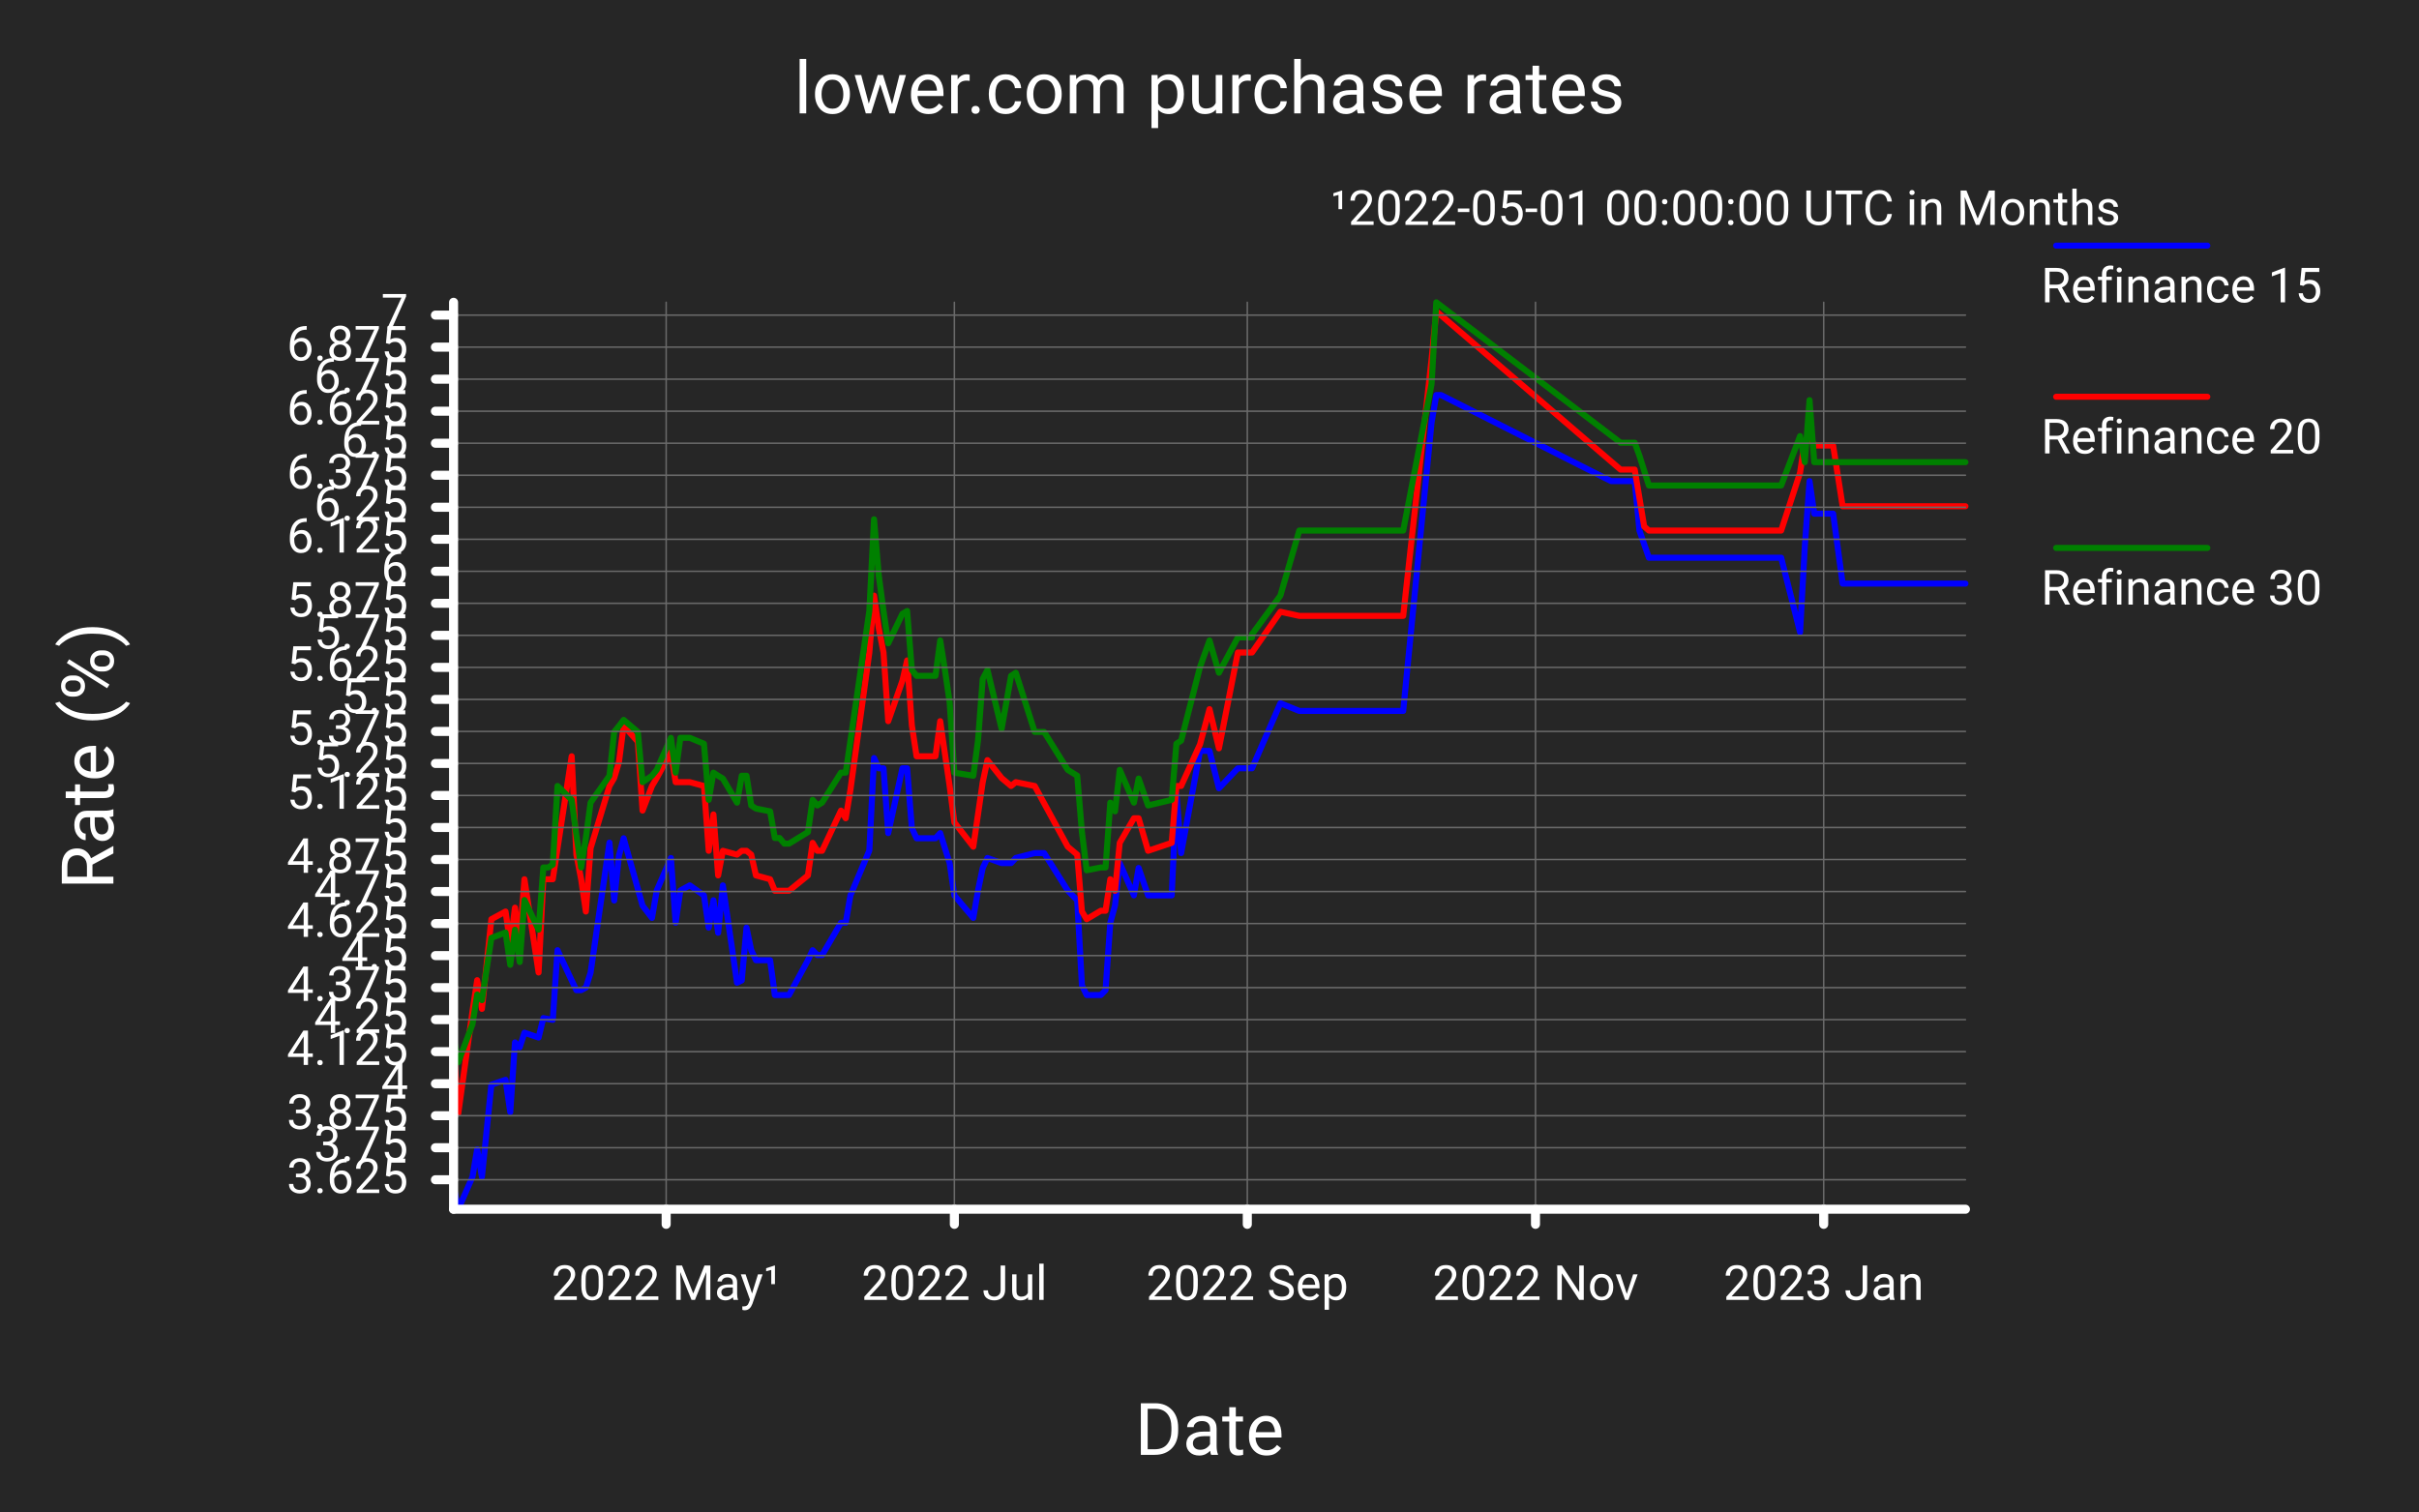
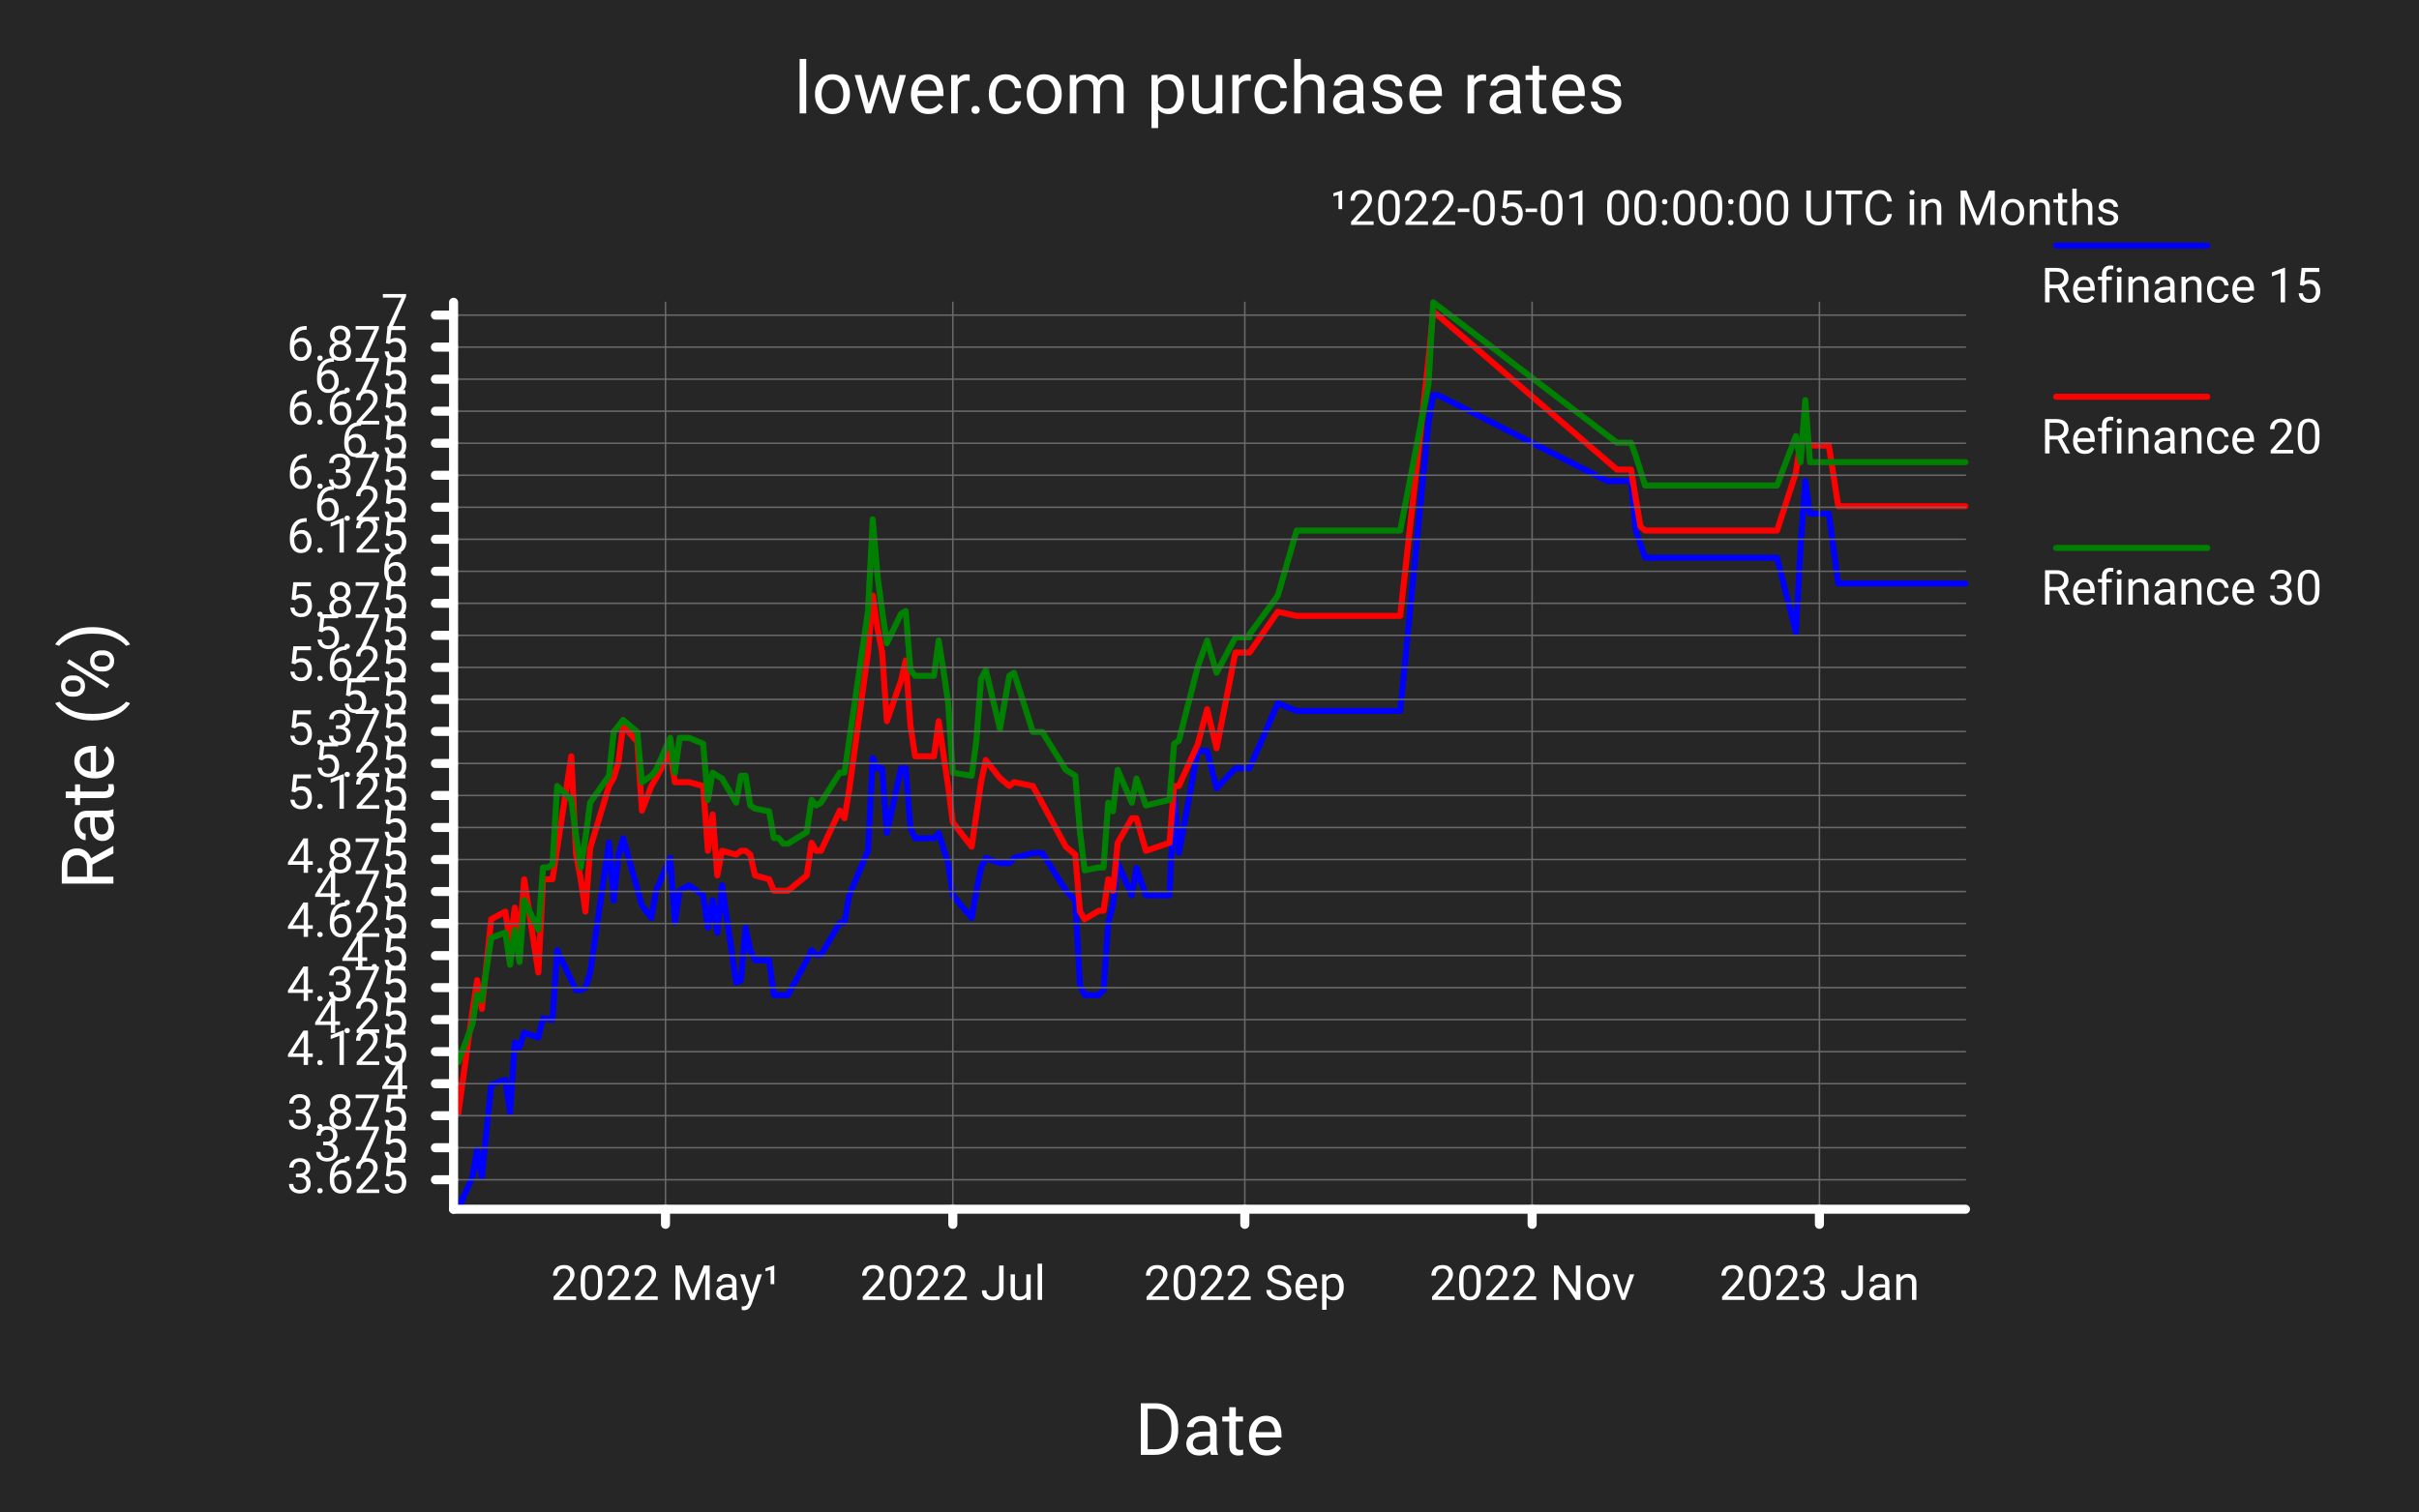
<svg xmlns="http://www.w3.org/2000/svg" class="poloto" width="800" height="500" viewBox="0 0 800 500">
  <style>.poloto{stroke-linecap:round;stroke-linejoin:round;font-family:Roboto,sans-serif;font-size:16px;}.poloto_background{fill:#262626;}.poloto_scatter{stroke-width:7}.poloto_tick_line{stroke:dimgray;stroke-width:0.5}.poloto_line{stroke-width:2}.poloto_text{fill: white;}.poloto_axis_lines{stroke: white;stroke-width:3;fill:none;stroke-dasharray:none}.poloto_title{font-size:24px;dominant-baseline:start;text-anchor:middle;}.poloto_xname{font-size:24px;dominant-baseline:start;text-anchor:middle;}.poloto_yname{font-size:24px;dominant-baseline:start;text-anchor:middle;}.poloto0stroke{stroke:blue;}.poloto1stroke{stroke:red;}.poloto2stroke{stroke:green;}.poloto3stroke{stroke:gold;}.poloto4stroke{stroke:aqua;}.poloto5stroke{stroke:lime;}.poloto6stroke{stroke:orange;}.poloto7stroke{stroke:chocolate;}.poloto0fill{fill:blue;}.poloto1fill{fill:red;}.poloto2fill{fill:green;}.poloto3fill{fill:gold;}.poloto4fill{fill:aqua;}.poloto5fill{fill:lime;}.poloto6fill{fill:orange;}.poloto7fill{fill:chocolate;}</style>
  <circle r="1e5" class="poloto_background" />
  <text class="poloto_text poloto_legend_text" x="675" y="100">Refinance 15</text>
  <line class="poloto_line poloto_legend_icon poloto0stroke poloto0legend" stroke="black" x1="680" x2="730" y1="81.25" y2="81.25" />
-   <path class="poloto_line poloto0stroke" fill="none" stroke="black" d=" M 150.00 392.46 L 151.56 400.00 L 156.25 389.32 L 157.81 380.17 L 159.38 389.32 L 159.38 389.32 L 162.50 358.81 L 167.19 357.20 L 168.75 367.88 L 170.31 344.83 L 171.88 346.44 L 173.44 341.61 L 178.12 343.22 L 179.69 336.78 L 179.69 336.78 L 182.81 337.37 L 184.38 314.32 L 189.06 324.32 L 190.62 327.54 L 192.19 327.54 L 193.75 326.69 L 195.31 321.78 L 201.56 278.73 L 203.12 297.88 L 204.69 283.05 L 206.25 277.29 L 206.25 277.29 L 212.50 299.58 L 215.62 303.64 L 217.19 294.58 L 221.88 283.81 L 223.44 305.25 L 225.00 294.58 L 225.00 294.58 L 228.12 292.88 L 232.81 296.19 L 234.38 306.86 L 234.38 306.86 L 235.94 297.80 L 237.50 308.56 L 239.06 292.88 L 243.75 325.08 L 245.31 324.32 L 246.88 306.86 L 246.88 306.86 L 248.44 314.32 L 250.00 317.63 L 254.69 317.63 L 256.25 329.15 L 257.81 329.15 L 259.38 329.15 L 260.94 329.15 L 267.19 317.63 L 268.75 314.32 L 270.31 315.93 L 271.88 315.93 L 271.88 315.93 L 278.12 305.25 L 279.69 305.25 L 281.25 296.19 L 287.50 281.36 L 289.06 250.76 L 290.62 254.15 L 292.19 254.15 L 293.75 275.59 L 298.44 254.15 L 300.00 254.15 L 301.56 273.90 L 303.12 277.29 L 309.38 277.29 L 310.94 275.59 L 312.50 280.59 L 314.06 285.51 L 315.62 296.19 L 321.88 303.64 L 323.44 294.58 L 325.00 287.12 L 326.56 283.81 L 331.25 285.51 L 334.38 285.51 L 335.94 283.81 L 342.19 282.20 L 342.19 282.20 L 342.19 282.20 L 342.19 282.20 L 342.19 282.20 L 342.19 282.20 L 345.31 282.20 L 345.31 282.20 L 345.31 282.20 L 345.31 282.20 L 345.31 282.20 L 345.31 282.20 L 353.12 294.58 L 356.25 297.80 L 357.81 325.93 L 359.38 329.15 L 364.06 329.15 L 365.62 327.54 L 367.19 305.25 L 368.75 299.49 L 370.31 285.51 L 375.00 296.19 L 375.00 296.19 L 376.56 287.12 L 379.69 296.19 L 379.69 296.19 L 387.50 296.19 L 389.06 262.46 L 390.62 282.20 L 396.88 248.39 L 400.00 248.39 L 400.00 248.39 L 403.12 260.76 L 409.38 254.15 L 409.38 254.15 L 409.38 254.15 L 409.38 254.15 L 409.38 254.15 L 409.38 254.15 L 409.38 254.15 L 409.38 254.15 L 409.38 254.15 L 414.06 254.15 L 423.44 232.63 L 429.69 235.17 L 429.69 235.17 L 434.38 235.17 L 440.62 235.17 L 442.19 235.17 L 442.19 235.17 L 442.19 235.17 L 442.19 235.17 L 442.19 235.17 L 462.50 235.17 L 464.06 235.17 L 473.44 139.75 L 475.00 130.68 L 476.56 130.68 L 532.81 159.15 L 539.06 159.15 L 540.62 159.15 L 542.19 175.51 L 545.31 184.49 L 545.31 184.49 L 551.56 184.49 L 553.12 184.49 L 554.69 184.49 L 556.25 184.49 L 560.94 184.49 L 562.50 184.49 L 565.62 184.49 L 567.19 184.49 L 571.88 184.49 L 573.44 184.49 L 573.44 184.49 L 578.12 184.49 L 582.81 184.49 L 584.38 184.49 L 585.94 184.49 L 587.50 184.49 L 589.06 184.49 L 595.31 209.15 L 596.88 180.68 L 598.44 159.15 L 600.00 169.92 L 604.69 169.92 L 606.25 169.92 L 606.25 169.92 L 609.38 193.05 L 610.94 193.05 L 615.62 193.05 L 617.19 193.05 L 618.75 193.05 L 620.31 193.05 L 621.88 193.05 L 621.88 193.05 L 621.88 193.05 L 621.88 193.05 L 629.69 193.05 L 632.81 193.05 L 637.50 193.05 L 639.06 193.05 L 642.19 193.05 L 643.75 193.05 L 650.00 193.05" />
+   <path class="poloto_line poloto0stroke" fill="none" stroke="black" d=" M 150.00 392.46 L 151.56 400.00 L 156.23 389.32 L 157.79 380.17 L 159.35 389.32 L 159.35 389.32 L 162.46 358.81 L 167.13 357.20 L 168.69 367.88 L 170.25 344.83 L 171.81 346.44 L 173.36 341.61 L 178.04 343.22 L 179.60 336.78 L 179.60 336.78 L 182.71 337.37 L 184.27 314.32 L 188.94 324.32 L 190.50 327.54 L 192.06 327.54 L 193.61 326.69 L 195.17 321.78 L 201.40 278.73 L 202.96 297.88 L 204.52 283.05 L 206.07 277.29 L 206.07 277.29 L 212.31 299.58 L 215.42 303.64 L 216.98 294.58 L 221.65 283.81 L 223.21 305.25 L 224.77 294.58 L 224.77 294.58 L 227.88 292.88 L 232.55 296.19 L 234.11 306.86 L 234.11 306.86 L 235.67 297.80 L 237.23 308.56 L 238.79 292.88 L 243.46 325.08 L 245.02 324.32 L 246.57 306.86 L 246.57 306.86 L 248.13 314.32 L 249.69 317.63 L 254.36 317.63 L 255.92 329.15 L 257.48 329.15 L 259.03 329.15 L 260.59 329.15 L 266.82 317.63 L 268.38 314.32 L 269.94 315.93 L 271.50 315.93 L 271.50 315.93 L 277.73 305.25 L 279.28 305.25 L 280.84 296.19 L 287.07 281.36 L 288.63 250.76 L 290.19 254.15 L 291.74 254.15 L 293.30 275.59 L 297.98 254.15 L 299.53 254.15 L 301.09 273.90 L 302.65 277.29 L 308.88 277.29 L 310.44 275.59 L 311.99 280.59 L 313.55 285.51 L 315.11 296.19 L 321.34 303.64 L 322.90 294.58 L 324.45 287.12 L 326.01 283.81 L 330.69 285.51 L 333.80 285.51 L 335.36 283.81 L 341.59 282.20 L 341.59 282.20 L 341.59 282.20 L 341.59 282.20 L 341.59 282.20 L 341.59 282.20 L 344.70 282.20 L 344.70 282.20 L 344.70 282.20 L 344.70 282.20 L 344.70 282.20 L 344.70 282.20 L 352.49 294.58 L 355.61 297.80 L 357.17 325.93 L 358.72 329.15 L 363.40 329.15 L 364.95 327.54 L 366.51 305.25 L 368.07 299.49 L 369.63 285.51 L 374.30 296.19 L 374.30 296.19 L 375.86 287.12 L 378.97 296.19 L 378.97 296.19 L 386.76 296.19 L 388.32 262.46 L 389.88 282.20 L 396.11 248.39 L 399.22 248.39 L 399.22 248.39 L 402.34 260.76 L 408.57 254.15 L 408.57 254.15 L 408.57 254.15 L 408.57 254.15 L 408.57 254.15 L 408.57 254.15 L 408.57 254.15 L 408.57 254.15 L 408.57 254.15 L 413.24 254.15 L 422.59 232.63 L 428.82 235.17 L 428.82 235.17 L 433.49 235.17 L 439.72 235.17 L 441.28 235.17 L 441.28 235.17 L 441.28 235.17 L 441.28 235.17 L 441.28 235.17 L 461.53 235.17 L 463.08 235.17 L 472.43 139.75 L 473.99 130.68 L 475.55 130.68 L 531.62 159.15 L 537.85 159.15 L 539.41 159.15 L 540.97 175.51 L 544.08 184.49 L 544.08 184.49 L 550.31 184.49 L 551.87 184.49 L 553.43 184.49 L 554.98 184.49 L 559.66 184.49 L 561.21 184.49 L 564.33 184.49 L 565.89 184.49 L 570.56 184.49 L 572.12 184.49 L 572.12 184.49 L 576.79 184.49 L 581.46 184.49 L 583.02 184.49 L 584.58 184.49 L 586.14 184.49 L 587.69 184.49 L 593.93 209.15 L 595.48 180.68 L 597.04 159.15 L 598.60 169.92 L 603.27 169.92 L 604.83 169.92 L 604.83 169.92 L 607.94 193.05 L 609.50 193.05 L 614.17 193.05 L 615.73 193.05 L 617.29 193.05 L 618.85 193.05 L 620.40 193.05 L 620.40 193.05 L 620.40 193.05 L 620.40 193.05 L 628.19 193.05 L 631.31 193.05 L 635.98 193.05 L 637.54 193.05 L 640.65 193.05 L 642.21 193.05 L 648.44 193.05 L 650.00 193.05" />
  <text class="poloto_text poloto_legend_text" x="675" y="150">Refinance 20</text>
  <line class="poloto_line poloto_legend_icon poloto1stroke poloto1legend" stroke="black" x1="680" x2="730" y1="131.25" y2="131.25" />
-   <path class="poloto_line poloto1stroke" fill="none" stroke="black" d=" M 150.00 345.68 L 151.56 368.31 L 156.25 334.58 L 157.81 324.24 L 159.38 333.73 L 159.38 333.73 L 162.50 304.07 L 167.19 301.53 L 168.75 312.29 L 170.31 300.25 L 171.88 311.02 L 173.44 290.85 L 178.12 321.69 L 179.69 290.85 L 179.69 290.85 L 182.81 290.85 L 182.81 290.85 L 189.06 250.17 L 190.62 282.71 L 192.19 290.85 L 193.75 301.53 L 195.31 280.59 L 201.56 260.00 L 203.12 257.37 L 204.69 252.12 L 206.25 240.08 L 210.94 245.34 L 212.50 268.14 L 215.62 260.00 L 217.19 257.37 L 221.88 248.81 L 223.44 258.73 L 225.00 258.73 L 225.00 258.73 L 228.12 258.73 L 232.81 260.00 L 234.38 281.44 L 234.38 281.44 L 235.94 269.41 L 237.50 289.58 L 239.06 281.44 L 243.75 282.71 L 245.31 281.44 L 246.88 281.44 L 246.88 281.44 L 248.44 282.71 L 250.00 289.58 L 254.69 290.85 L 256.25 294.66 L 257.81 294.66 L 259.38 294.66 L 260.94 294.66 L 267.19 289.58 L 268.75 278.81 L 270.31 281.44 L 271.88 281.44 L 271.88 281.44 L 278.12 268.14 L 279.69 270.68 L 281.25 261.27 L 287.50 215.85 L 289.06 197.03 L 290.62 207.80 L 292.19 215.85 L 293.75 238.56 L 298.44 225.17 L 300.00 218.47 L 301.56 239.92 L 303.12 250.17 L 309.38 250.17 L 310.94 238.56 L 312.50 249.32 L 314.06 260.00 L 315.62 272.03 L 321.88 280.08 L 323.44 269.41 L 325.00 258.73 L 326.56 251.44 L 331.25 257.37 L 334.38 260.00 L 335.94 258.73 L 342.19 260.00 L 342.19 260.00 L 342.19 260.00 L 342.19 260.00 L 342.19 260.00 L 342.19 260.00 L 342.19 260.00 L 342.19 260.00 L 342.19 260.00 L 342.19 260.00 L 342.19 260.00 L 342.19 260.00 L 353.12 280.08 L 356.25 282.71 L 357.81 301.53 L 359.38 304.07 L 364.06 301.27 L 365.62 301.27 L 367.19 290.85 L 368.75 294.66 L 370.31 278.81 L 375.00 270.68 L 375.00 270.68 L 376.56 270.68 L 379.69 281.44 L 379.69 281.44 L 387.50 278.81 L 389.06 260.00 L 390.62 260.00 L 396.88 246.19 L 400.00 234.58 L 400.00 234.58 L 403.12 247.54 L 409.38 215.85 L 409.38 215.85 L 409.38 215.85 L 409.38 215.85 L 409.38 215.85 L 409.38 215.85 L 409.38 215.85 L 409.38 215.85 L 409.38 215.85 L 414.06 215.85 L 423.44 202.37 L 429.69 203.73 L 432.81 203.73 L 434.38 203.73 L 434.38 203.73 L 442.19 203.73 L 443.75 203.73 L 443.75 203.73 L 443.75 203.73 L 443.75 203.73 L 462.50 203.73 L 464.06 203.73 L 473.44 118.81 L 475.00 102.97 L 475.00 102.97 L 535.94 155.34 L 539.06 155.34 L 540.62 155.34 L 543.75 174.15 L 545.31 175.51 L 545.31 175.51 L 551.56 175.51 L 553.12 175.51 L 554.69 175.51 L 556.25 175.51 L 560.94 175.51 L 562.50 175.51 L 565.62 175.51 L 567.19 175.51 L 571.88 175.51 L 573.44 175.51 L 573.44 175.51 L 578.12 175.51 L 582.81 175.51 L 584.38 175.51 L 585.94 175.51 L 587.50 175.51 L 589.06 175.51 L 595.31 156.36 L 596.88 145.93 L 598.44 144.58 L 600.00 147.37 L 604.69 147.37 L 606.25 147.37 L 606.25 147.37 L 609.38 167.46 L 610.94 167.46 L 615.62 167.46 L 617.19 167.46 L 618.75 167.46 L 620.31 167.46 L 621.88 167.46 L 621.88 167.46 L 628.12 167.46 L 628.12 167.46 L 629.69 167.46 L 632.81 167.46 L 637.50 167.46 L 639.06 167.46 L 642.19 167.46 L 643.75 167.46 L 650.00 167.46" />
+   <path class="poloto_line poloto1stroke" fill="none" stroke="black" d=" M 150.00 345.68 L 151.56 368.31 L 156.23 334.58 L 157.79 324.24 L 159.35 333.73 L 159.35 333.73 L 162.46 304.07 L 167.13 301.53 L 168.69 312.29 L 170.25 300.25 L 171.81 311.02 L 173.36 290.85 L 178.04 321.69 L 179.60 290.85 L 179.60 290.85 L 182.71 290.85 L 182.71 290.85 L 188.94 250.17 L 190.50 282.71 L 192.06 290.85 L 193.61 301.53 L 195.17 280.59 L 201.40 260.00 L 202.96 257.37 L 204.52 252.12 L 206.07 240.08 L 210.75 245.34 L 212.31 268.14 L 215.42 260.00 L 216.98 257.37 L 221.65 248.81 L 223.21 258.73 L 224.77 258.73 L 224.77 258.73 L 227.88 258.73 L 232.55 260.00 L 234.11 281.44 L 234.11 281.44 L 235.67 269.41 L 237.23 289.58 L 238.79 281.44 L 243.46 282.71 L 245.02 281.44 L 246.57 281.44 L 246.57 281.44 L 248.13 282.71 L 249.69 289.58 L 254.36 290.85 L 255.92 294.66 L 257.48 294.66 L 259.03 294.66 L 260.59 294.66 L 266.82 289.58 L 268.38 278.81 L 269.94 281.44 L 271.50 281.44 L 271.50 281.44 L 277.73 268.14 L 279.28 270.68 L 280.84 261.27 L 287.07 215.85 L 288.63 197.03 L 290.19 207.80 L 291.74 215.85 L 293.30 238.56 L 297.98 225.17 L 299.53 218.47 L 301.09 239.92 L 302.65 250.17 L 308.88 250.17 L 310.44 238.56 L 311.99 249.32 L 313.55 260.00 L 315.11 272.03 L 321.34 280.08 L 322.90 269.41 L 324.45 258.73 L 326.01 251.44 L 330.69 257.37 L 333.80 260.00 L 335.36 258.73 L 341.59 260.00 L 341.59 260.00 L 341.59 260.00 L 341.59 260.00 L 341.59 260.00 L 341.59 260.00 L 341.59 260.00 L 341.59 260.00 L 341.59 260.00 L 341.59 260.00 L 341.59 260.00 L 341.59 260.00 L 352.49 280.08 L 355.61 282.71 L 357.17 301.53 L 358.72 304.07 L 363.40 301.27 L 364.95 301.27 L 366.51 290.85 L 368.07 294.66 L 369.63 278.81 L 374.30 270.68 L 374.30 270.68 L 375.86 270.68 L 378.97 281.44 L 378.97 281.44 L 386.76 278.81 L 388.32 260.00 L 389.88 260.00 L 396.11 246.19 L 399.22 234.58 L 399.22 234.58 L 402.34 247.54 L 408.57 215.85 L 408.57 215.85 L 408.57 215.85 L 408.57 215.85 L 408.57 215.85 L 408.57 215.85 L 408.57 215.85 L 408.57 215.85 L 408.57 215.85 L 413.24 215.85 L 422.59 202.37 L 428.82 203.73 L 431.93 203.73 L 433.49 203.73 L 433.49 203.73 L 441.28 203.73 L 442.83 203.73 L 442.83 203.73 L 442.83 203.73 L 442.83 203.73 L 461.53 203.73 L 463.08 203.73 L 472.43 118.81 L 473.99 102.97 L 473.99 102.97 L 534.74 155.34 L 537.85 155.34 L 539.41 155.34 L 542.52 174.15 L 544.08 175.51 L 544.08 175.51 L 550.31 175.51 L 551.87 175.51 L 553.43 175.51 L 554.98 175.51 L 559.66 175.51 L 561.21 175.51 L 564.33 175.51 L 565.89 175.51 L 570.56 175.51 L 572.12 175.51 L 572.12 175.51 L 576.79 175.51 L 581.46 175.51 L 583.02 175.51 L 584.58 175.51 L 586.14 175.51 L 587.69 175.51 L 593.93 156.36 L 595.48 145.93 L 597.04 144.58 L 598.60 147.37 L 603.27 147.37 L 604.83 147.37 L 604.83 147.37 L 607.94 167.46 L 609.50 167.46 L 614.17 167.46 L 615.73 167.46 L 617.29 167.46 L 618.85 167.46 L 620.40 167.46 L 620.40 167.46 L 626.64 167.46 L 626.64 167.46 L 628.19 167.46 L 631.31 167.46 L 635.98 167.46 L 637.54 167.46 L 640.65 167.46 L 642.21 167.46 L 648.44 167.46 L 650.00 167.46" />
  <text class="poloto_text poloto_legend_text" x="675" y="200">Refinance 30</text>
  <line class="poloto_line poloto_legend_icon poloto2stroke poloto2legend" stroke="black" x1="680" x2="730" y1="181.25" y2="181.25" />
-   <path class="poloto_line poloto2stroke" fill="none" stroke="black" d=" M 150.00 343.31 L 151.56 351.36 L 156.25 338.81 L 157.81 328.98 L 159.38 330.85 L 159.38 330.85 L 162.50 310.25 L 167.19 308.47 L 168.75 319.15 L 170.31 307.54 L 171.88 318.22 L 173.44 297.71 L 178.12 307.54 L 179.69 286.95 L 181.25 286.95 L 182.81 286.02 L 184.38 260.00 L 189.06 264.58 L 190.62 276.27 L 192.19 286.95 L 193.75 277.20 L 195.31 265.51 L 201.56 256.61 L 203.12 242.12 L 204.69 240.17 L 206.25 238.14 L 210.94 242.12 L 212.50 258.73 L 215.62 256.61 L 217.19 254.66 L 221.88 244.07 L 223.44 255.59 L 225.00 244.07 L 225.00 244.07 L 228.12 244.07 L 232.81 246.02 L 234.38 264.58 L 234.38 264.58 L 235.94 255.59 L 237.50 256.61 L 239.06 257.54 L 243.75 265.51 L 245.31 256.61 L 246.88 256.61 L 246.88 256.61 L 248.44 266.44 L 250.00 267.46 L 254.69 268.39 L 256.25 277.20 L 257.81 277.20 L 259.38 279.07 L 260.94 279.07 L 267.19 275.25 L 268.75 264.58 L 270.31 266.44 L 271.88 265.51 L 271.88 265.51 L 278.12 255.59 L 279.69 255.59 L 281.25 245.00 L 287.50 202.12 L 289.06 171.78 L 290.62 190.34 L 292.19 202.12 L 293.75 212.80 L 298.44 203.05 L 300.00 202.12 L 301.56 221.61 L 303.12 223.56 L 309.38 223.56 L 310.94 211.86 L 312.50 221.61 L 314.06 232.29 L 315.62 255.59 L 321.88 256.61 L 323.44 245.00 L 325.00 224.58 L 326.56 221.61 L 331.25 241.10 L 334.38 223.56 L 335.94 222.54 L 342.19 242.12 L 342.19 242.12 L 342.19 242.12 L 342.19 242.12 L 342.19 242.12 L 342.19 242.12 L 345.31 242.12 L 345.31 242.12 L 345.31 242.12 L 345.31 242.12 L 345.31 242.12 L 345.31 242.12 L 353.12 254.66 L 356.25 256.61 L 357.81 275.25 L 359.38 287.88 L 364.06 286.95 L 365.62 286.95 L 367.19 265.51 L 368.75 268.39 L 370.31 254.66 L 375.00 265.51 L 375.00 265.51 L 376.56 257.54 L 379.69 266.44 L 379.69 266.44 L 387.50 264.58 L 389.06 246.02 L 390.62 245.00 L 396.88 220.59 L 400.00 211.86 L 400.00 211.86 L 403.12 222.54 L 409.38 210.85 L 409.38 210.85 L 409.38 210.85 L 409.38 210.85 L 409.38 210.85 L 409.38 210.85 L 409.38 210.85 L 409.38 210.85 L 414.06 210.85 L 414.06 209.83 L 423.44 197.03 L 429.69 175.51 L 429.69 175.51 L 434.38 175.51 L 434.38 175.51 L 442.19 175.51 L 443.75 175.51 L 443.75 175.51 L 443.75 175.51 L 443.75 175.51 L 462.50 175.51 L 464.06 175.51 L 473.44 127.03 L 475.00 100.00 L 475.00 100.00 L 535.94 146.44 L 539.06 146.44 L 540.62 146.44 L 542.19 150.76 L 545.31 160.59 L 545.31 160.59 L 551.56 160.59 L 553.12 160.59 L 554.69 160.59 L 556.25 160.59 L 560.94 160.59 L 562.50 160.59 L 565.62 160.59 L 567.19 160.59 L 571.88 160.59 L 573.44 160.59 L 573.44 160.59 L 578.12 160.59 L 582.81 160.59 L 584.38 160.59 L 585.94 160.59 L 587.50 160.59 L 589.06 160.59 L 595.31 144.24 L 596.88 152.88 L 598.44 132.37 L 600.00 152.88 L 604.69 152.88 L 606.25 152.88 L 606.25 152.88 L 609.38 152.88 L 610.94 152.88 L 615.62 152.88 L 617.19 152.88 L 618.75 152.88 L 620.31 152.88 L 621.88 152.88 L 621.88 152.88 L 628.12 152.88 L 628.12 152.88 L 629.69 152.88 L 632.81 152.88 L 637.50 152.88 L 639.06 152.88 L 642.19 152.88 L 643.75 152.88 L 650.00 152.88" />
+   <path class="poloto_line poloto2stroke" fill="none" stroke="black" d=" M 150.00 343.31 L 151.56 351.36 L 156.23 338.81 L 157.79 328.98 L 159.35 330.85 L 159.35 330.85 L 162.46 310.25 L 167.13 308.47 L 168.69 319.15 L 170.25 307.54 L 171.81 318.22 L 173.36 297.71 L 178.04 307.54 L 179.60 286.95 L 181.15 286.95 L 182.71 286.02 L 184.27 260.00 L 188.94 264.58 L 190.50 276.27 L 192.06 286.95 L 193.61 277.20 L 195.17 265.51 L 201.40 256.61 L 202.96 242.12 L 204.52 240.17 L 206.07 238.14 L 210.75 242.12 L 212.31 258.73 L 215.42 256.61 L 216.98 254.66 L 221.65 244.07 L 223.21 255.59 L 224.77 244.07 L 224.77 244.07 L 227.88 244.07 L 232.55 246.02 L 234.11 264.58 L 234.11 264.58 L 235.67 255.59 L 237.23 256.61 L 238.79 257.54 L 243.46 265.51 L 245.02 256.61 L 246.57 256.61 L 246.57 256.61 L 248.13 266.44 L 249.69 267.46 L 254.36 268.39 L 255.92 277.20 L 257.48 277.20 L 259.03 279.07 L 260.59 279.07 L 266.82 275.25 L 268.38 264.58 L 269.94 266.44 L 271.50 265.51 L 271.50 265.51 L 277.73 255.59 L 279.28 255.59 L 280.84 245.00 L 287.07 202.12 L 288.63 171.78 L 290.19 190.34 L 291.74 202.12 L 293.30 212.80 L 297.98 203.05 L 299.53 202.12 L 301.09 221.61 L 302.65 223.56 L 308.88 223.56 L 310.44 211.86 L 311.99 221.61 L 313.55 232.29 L 315.11 255.59 L 321.34 256.61 L 322.90 245.00 L 324.45 224.58 L 326.01 221.61 L 330.69 241.10 L 333.80 223.56 L 335.36 222.54 L 341.59 242.12 L 341.59 242.12 L 341.59 242.12 L 341.59 242.12 L 341.59 242.12 L 341.59 242.12 L 344.70 242.12 L 344.70 242.12 L 344.70 242.12 L 344.70 242.12 L 344.70 242.12 L 344.70 242.12 L 352.49 254.66 L 355.61 256.61 L 357.17 275.25 L 358.72 287.88 L 363.40 286.95 L 364.95 286.95 L 366.51 265.51 L 368.07 268.39 L 369.63 254.66 L 374.30 265.51 L 374.30 265.51 L 375.86 257.54 L 378.97 266.44 L 378.97 266.44 L 386.76 264.58 L 388.32 246.02 L 389.88 245.00 L 396.11 220.59 L 399.22 211.86 L 399.22 211.86 L 402.34 222.54 L 408.57 210.85 L 408.57 210.85 L 408.57 210.85 L 408.57 210.85 L 408.57 210.85 L 408.57 210.85 L 408.57 210.85 L 408.57 210.85 L 413.24 210.85 L 413.24 209.83 L 422.59 197.03 L 428.82 175.51 L 428.82 175.51 L 433.49 175.51 L 433.49 175.51 L 441.28 175.51 L 442.83 175.51 L 442.83 175.51 L 442.83 175.51 L 442.83 175.51 L 461.53 175.51 L 463.08 175.51 L 472.43 127.03 L 473.99 100.00 L 473.99 100.00 L 534.74 146.44 L 537.85 146.44 L 539.41 146.44 L 540.97 150.76 L 544.08 160.59 L 544.08 160.59 L 550.31 160.59 L 551.87 160.59 L 553.43 160.59 L 554.98 160.59 L 559.66 160.59 L 561.21 160.59 L 564.33 160.59 L 565.89 160.59 L 570.56 160.59 L 572.12 160.59 L 572.12 160.59 L 576.79 160.59 L 581.46 160.59 L 583.02 160.59 L 584.58 160.59 L 586.14 160.59 L 587.69 160.59 L 593.93 144.24 L 595.48 152.88 L 597.04 132.37 L 598.60 152.88 L 603.27 152.88 L 604.83 152.88 L 604.83 152.88 L 607.94 152.88 L 609.50 152.88 L 614.17 152.88 L 615.73 152.88 L 617.29 152.88 L 618.85 152.88 L 620.40 152.88 L 620.40 152.88 L 626.64 152.88 L 626.64 152.88 L 628.19 152.88 L 631.31 152.88 L 635.98 152.88 L 637.54 152.88 L 640.65 152.88 L 642.21 152.88 L 648.44 152.88 L 650.00 152.88" />
  <text class="poloto_labels poloto_text poloto_title" x="400" y="37.5">lower.com purchase rates</text>
  <text class="poloto_labels poloto_text poloto_xname" x="400" y="481.25">Date</text>
  <text class="poloto_labels poloto_text poloto_yname" transform="rotate(-90,37.5,250)" x="37.5" y="250">Rate (%)</text>
  <text class="poloto_tick_labels poloto_text" dominant-baseline="middle" text-anchor="start" x="150" y="70" />
  <line class="poloto_axis_lines" stroke="black" x1="150" x2="144" y1="390.254" y2="390.254" />
  <line class="poloto_tick_line" stroke="black" x1="150" x2="650" y1="390.254" y2="390.254" />
  <text class="poloto_tick_labels poloto_text" dominant-baseline="middle" text-anchor="end" x="135" y="390.254">3.625</text>
  <line class="poloto_axis_lines" stroke="black" x1="150" x2="144" y1="379.661" y2="379.661" />
  <line class="poloto_tick_line" stroke="black" x1="150" x2="650" y1="379.661" y2="379.661" />
  <text class="poloto_tick_labels poloto_text" dominant-baseline="middle" text-anchor="end" x="135" y="379.661">3.75</text>
  <line class="poloto_axis_lines" stroke="black" x1="150" x2="144" y1="369.068" y2="369.068" />
  <line class="poloto_tick_line" stroke="black" x1="150" x2="650" y1="369.068" y2="369.068" />
  <text class="poloto_tick_labels poloto_text" dominant-baseline="middle" text-anchor="end" x="135" y="369.068">3.875</text>
  <line class="poloto_axis_lines" stroke="black" x1="150" x2="144" y1="358.475" y2="358.475" />
  <line class="poloto_tick_line" stroke="black" x1="150" x2="650" y1="358.475" y2="358.475" />
  <text class="poloto_tick_labels poloto_text" dominant-baseline="middle" text-anchor="end" x="135" y="358.475">4</text>
  <line class="poloto_axis_lines" stroke="black" x1="150" x2="144" y1="347.881" y2="347.881" />
  <line class="poloto_tick_line" stroke="black" x1="150" x2="650" y1="347.881" y2="347.881" />
  <text class="poloto_tick_labels poloto_text" dominant-baseline="middle" text-anchor="end" x="135" y="347.881">4.125</text>
  <line class="poloto_axis_lines" stroke="black" x1="150" x2="144" y1="337.288" y2="337.288" />
  <line class="poloto_tick_line" stroke="black" x1="150" x2="650" y1="337.288" y2="337.288" />
  <text class="poloto_tick_labels poloto_text" dominant-baseline="middle" text-anchor="end" x="135" y="337.288">4.25</text>
  <line class="poloto_axis_lines" stroke="black" x1="150" x2="144" y1="326.695" y2="326.695" />
  <line class="poloto_tick_line" stroke="black" x1="150" x2="650" y1="326.695" y2="326.695" />
  <text class="poloto_tick_labels poloto_text" dominant-baseline="middle" text-anchor="end" x="135" y="326.695">4.375</text>
  <line class="poloto_axis_lines" stroke="black" x1="150" x2="144" y1="316.102" y2="316.102" />
  <line class="poloto_tick_line" stroke="black" x1="150" x2="650" y1="316.102" y2="316.102" />
  <text class="poloto_tick_labels poloto_text" dominant-baseline="middle" text-anchor="end" x="135" y="316.102">4.5</text>
  <line class="poloto_axis_lines" stroke="black" x1="150" x2="144" y1="305.508" y2="305.508" />
  <line class="poloto_tick_line" stroke="black" x1="150" x2="650" y1="305.508" y2="305.508" />
  <text class="poloto_tick_labels poloto_text" dominant-baseline="middle" text-anchor="end" x="135" y="305.508">4.625</text>
  <line class="poloto_axis_lines" stroke="black" x1="150" x2="144" y1="294.915" y2="294.915" />
  <line class="poloto_tick_line" stroke="black" x1="150" x2="650" y1="294.915" y2="294.915" />
  <text class="poloto_tick_labels poloto_text" dominant-baseline="middle" text-anchor="end" x="135" y="294.915">4.75</text>
  <line class="poloto_axis_lines" stroke="black" x1="150" x2="144" y1="284.322" y2="284.322" />
  <line class="poloto_tick_line" stroke="black" x1="150" x2="650" y1="284.322" y2="284.322" />
  <text class="poloto_tick_labels poloto_text" dominant-baseline="middle" text-anchor="end" x="135" y="284.322">4.875</text>
  <line class="poloto_axis_lines" stroke="black" x1="150" x2="144" y1="273.729" y2="273.729" />
  <line class="poloto_tick_line" stroke="black" x1="150" x2="650" y1="273.729" y2="273.729" />
  <text class="poloto_tick_labels poloto_text" dominant-baseline="middle" text-anchor="end" x="135" y="273.729">5</text>
  <line class="poloto_axis_lines" stroke="black" x1="150" x2="144" y1="263.136" y2="263.136" />
  <line class="poloto_tick_line" stroke="black" x1="150" x2="650" y1="263.136" y2="263.136" />
  <text class="poloto_tick_labels poloto_text" dominant-baseline="middle" text-anchor="end" x="135" y="263.136">5.125</text>
  <line class="poloto_axis_lines" stroke="black" x1="150" x2="144" y1="252.542" y2="252.542" />
  <line class="poloto_tick_line" stroke="black" x1="150" x2="650" y1="252.542" y2="252.542" />
  <text class="poloto_tick_labels poloto_text" dominant-baseline="middle" text-anchor="end" x="135" y="252.542">5.25</text>
  <line class="poloto_axis_lines" stroke="black" x1="150" x2="144" y1="241.949" y2="241.949" />
  <line class="poloto_tick_line" stroke="black" x1="150" x2="650" y1="241.949" y2="241.949" />
  <text class="poloto_tick_labels poloto_text" dominant-baseline="middle" text-anchor="end" x="135" y="241.949">5.375</text>
  <line class="poloto_axis_lines" stroke="black" x1="150" x2="144" y1="231.356" y2="231.356" />
  <line class="poloto_tick_line" stroke="black" x1="150" x2="650" y1="231.356" y2="231.356" />
  <text class="poloto_tick_labels poloto_text" dominant-baseline="middle" text-anchor="end" x="135" y="231.356">5.5</text>
  <line class="poloto_axis_lines" stroke="black" x1="150" x2="144" y1="220.763" y2="220.763" />
  <line class="poloto_tick_line" stroke="black" x1="150" x2="650" y1="220.763" y2="220.763" />
  <text class="poloto_tick_labels poloto_text" dominant-baseline="middle" text-anchor="end" x="135" y="220.763">5.625</text>
  <line class="poloto_axis_lines" stroke="black" x1="150" x2="144" y1="210.169" y2="210.169" />
  <line class="poloto_tick_line" stroke="black" x1="150" x2="650" y1="210.169" y2="210.169" />
  <text class="poloto_tick_labels poloto_text" dominant-baseline="middle" text-anchor="end" x="135" y="210.169">5.75</text>
  <line class="poloto_axis_lines" stroke="black" x1="150" x2="144" y1="199.576" y2="199.576" />
  <line class="poloto_tick_line" stroke="black" x1="150" x2="650" y1="199.576" y2="199.576" />
  <text class="poloto_tick_labels poloto_text" dominant-baseline="middle" text-anchor="end" x="135" y="199.576">5.875</text>
  <line class="poloto_axis_lines" stroke="black" x1="150" x2="144" y1="188.983" y2="188.983" />
  <line class="poloto_tick_line" stroke="black" x1="150" x2="650" y1="188.983" y2="188.983" />
  <text class="poloto_tick_labels poloto_text" dominant-baseline="middle" text-anchor="end" x="135" y="188.983">6</text>
  <line class="poloto_axis_lines" stroke="black" x1="150" x2="144" y1="178.39" y2="178.39" />
  <line class="poloto_tick_line" stroke="black" x1="150" x2="650" y1="178.39" y2="178.39" />
  <text class="poloto_tick_labels poloto_text" dominant-baseline="middle" text-anchor="end" x="135" y="178.39">6.125</text>
  <line class="poloto_axis_lines" stroke="black" x1="150" x2="144" y1="167.797" y2="167.797" />
  <line class="poloto_tick_line" stroke="black" x1="150" x2="650" y1="167.797" y2="167.797" />
  <text class="poloto_tick_labels poloto_text" dominant-baseline="middle" text-anchor="end" x="135" y="167.797">6.25</text>
  <line class="poloto_axis_lines" stroke="black" x1="150" x2="144" y1="157.203" y2="157.203" />
  <line class="poloto_tick_line" stroke="black" x1="150" x2="650" y1="157.203" y2="157.203" />
  <text class="poloto_tick_labels poloto_text" dominant-baseline="middle" text-anchor="end" x="135" y="157.203">6.375</text>
  <line class="poloto_axis_lines" stroke="black" x1="150" x2="144" y1="146.61" y2="146.61" />
  <line class="poloto_tick_line" stroke="black" x1="150" x2="650" y1="146.61" y2="146.61" />
  <text class="poloto_tick_labels poloto_text" dominant-baseline="middle" text-anchor="end" x="135" y="146.61">6.5</text>
  <line class="poloto_axis_lines" stroke="black" x1="150" x2="144" y1="136.017" y2="136.017" />
  <line class="poloto_tick_line" stroke="black" x1="150" x2="650" y1="136.017" y2="136.017" />
  <text class="poloto_tick_labels poloto_text" dominant-baseline="middle" text-anchor="end" x="135" y="136.017">6.625</text>
  <line class="poloto_axis_lines" stroke="black" x1="150" x2="144" y1="125.424" y2="125.424" />
  <line class="poloto_tick_line" stroke="black" x1="150" x2="650" y1="125.424" y2="125.424" />
  <text class="poloto_tick_labels poloto_text" dominant-baseline="middle" text-anchor="end" x="135" y="125.424">6.75</text>
  <line class="poloto_axis_lines" stroke="black" x1="150" x2="144" y1="114.831" y2="114.831" />
  <line class="poloto_tick_line" stroke="black" x1="150" x2="650" y1="114.831" y2="114.831" />
  <text class="poloto_tick_labels poloto_text" dominant-baseline="middle" text-anchor="end" x="135" y="114.831">6.875</text>
  <line class="poloto_axis_lines" stroke="black" x1="150" x2="144" y1="104.237" y2="104.237" />
  <line class="poloto_tick_line" stroke="black" x1="150" x2="650" y1="104.237" y2="104.237" />
  <text class="poloto_tick_labels poloto_text" dominant-baseline="middle" text-anchor="end" x="135" y="104.237">7</text>
  <text class="poloto_tick_labels poloto_text" dominant-baseline="middle" text-anchor="start" x="440" y="70">¹2022-05-01 00:00:00 UTC in Months</text>
-   <line class="poloto_axis_lines" stroke="black" x1="220.312" x2="220.312" y1="400" y2="405" />
-   <line class="poloto_tick_line" stroke="black" x1="220.312" x2="220.312" y1="400" y2="100" />
-   <text class="poloto_tick_labels poloto_text" dominant-baseline="start" text-anchor="middle" x="220.312" y="430">2022 May¹</text>
-   <line class="poloto_axis_lines" stroke="black" x1="315.625" x2="315.625" y1="400" y2="405" />
-   <line class="poloto_tick_line" stroke="black" x1="315.625" x2="315.625" y1="400" y2="100" />
-   <text class="poloto_tick_labels poloto_text" dominant-baseline="start" text-anchor="middle" x="315.625" y="430">2022 Jul</text>
-   <line class="poloto_axis_lines" stroke="black" x1="412.5" x2="412.5" y1="400" y2="405" />
-   <line class="poloto_tick_line" stroke="black" x1="412.5" x2="412.5" y1="400" y2="100" />
-   <text class="poloto_tick_labels poloto_text" dominant-baseline="start" text-anchor="middle" x="412.5" y="430">2022 Sep</text>
-   <line class="poloto_axis_lines" stroke="black" x1="507.812" x2="507.812" y1="400" y2="405" />
-   <line class="poloto_tick_line" stroke="black" x1="507.812" x2="507.812" y1="400" y2="100" />
-   <text class="poloto_tick_labels poloto_text" dominant-baseline="start" text-anchor="middle" x="507.812" y="430">2022 Nov</text>
-   <line class="poloto_axis_lines" stroke="black" x1="603.125" x2="603.125" y1="400" y2="405" />
-   <line class="poloto_tick_line" stroke="black" x1="603.125" x2="603.125" y1="400" y2="100" />
-   <text class="poloto_tick_labels poloto_text" dominant-baseline="start" text-anchor="middle" x="603.125" y="430">2023 Jan</text>
+   <line class="poloto_axis_lines" stroke="black" x1="220.093" x2="220.093" y1="400" y2="405" />
+   <line class="poloto_tick_line" stroke="black" x1="220.093" x2="220.093" y1="400" y2="100" />
+   <text class="poloto_tick_labels poloto_text" dominant-baseline="start" text-anchor="middle" x="220.093" y="430">2022 May¹</text>
+   <line class="poloto_axis_lines" stroke="black" x1="315.109" x2="315.109" y1="400" y2="405" />
+   <line class="poloto_tick_line" stroke="black" x1="315.109" x2="315.109" y1="400" y2="100" />
+   <text class="poloto_tick_labels poloto_text" dominant-baseline="start" text-anchor="middle" x="315.109" y="430">2022 Jul</text>
+   <line class="poloto_axis_lines" stroke="black" x1="411.682" x2="411.682" y1="400" y2="405" />
+   <line class="poloto_tick_line" stroke="black" x1="411.682" x2="411.682" y1="400" y2="100" />
+   <text class="poloto_tick_labels poloto_text" dominant-baseline="start" text-anchor="middle" x="411.682" y="430">2022 Sep</text>
+   <line class="poloto_axis_lines" stroke="black" x1="506.698" x2="506.698" y1="400" y2="405" />
+   <line class="poloto_tick_line" stroke="black" x1="506.698" x2="506.698" y1="400" y2="100" />
+   <text class="poloto_tick_labels poloto_text" dominant-baseline="start" text-anchor="middle" x="506.698" y="430">2022 Nov</text>
+   <line class="poloto_axis_lines" stroke="black" x1="601.713" x2="601.713" y1="400" y2="405" />
+   <line class="poloto_tick_line" stroke="black" x1="601.713" x2="601.713" y1="400" y2="100" />
+   <text class="poloto_tick_labels poloto_text" dominant-baseline="start" text-anchor="middle" x="601.713" y="430">2023 Jan</text>
  <path stroke="black" fill="none" class="poloto_axis_lines" d=" M 150 400 L 650 400" />
  <path stroke="black" fill="none" class="poloto_axis_lines" d=" M 150 400 L 150 100" />
</svg>
